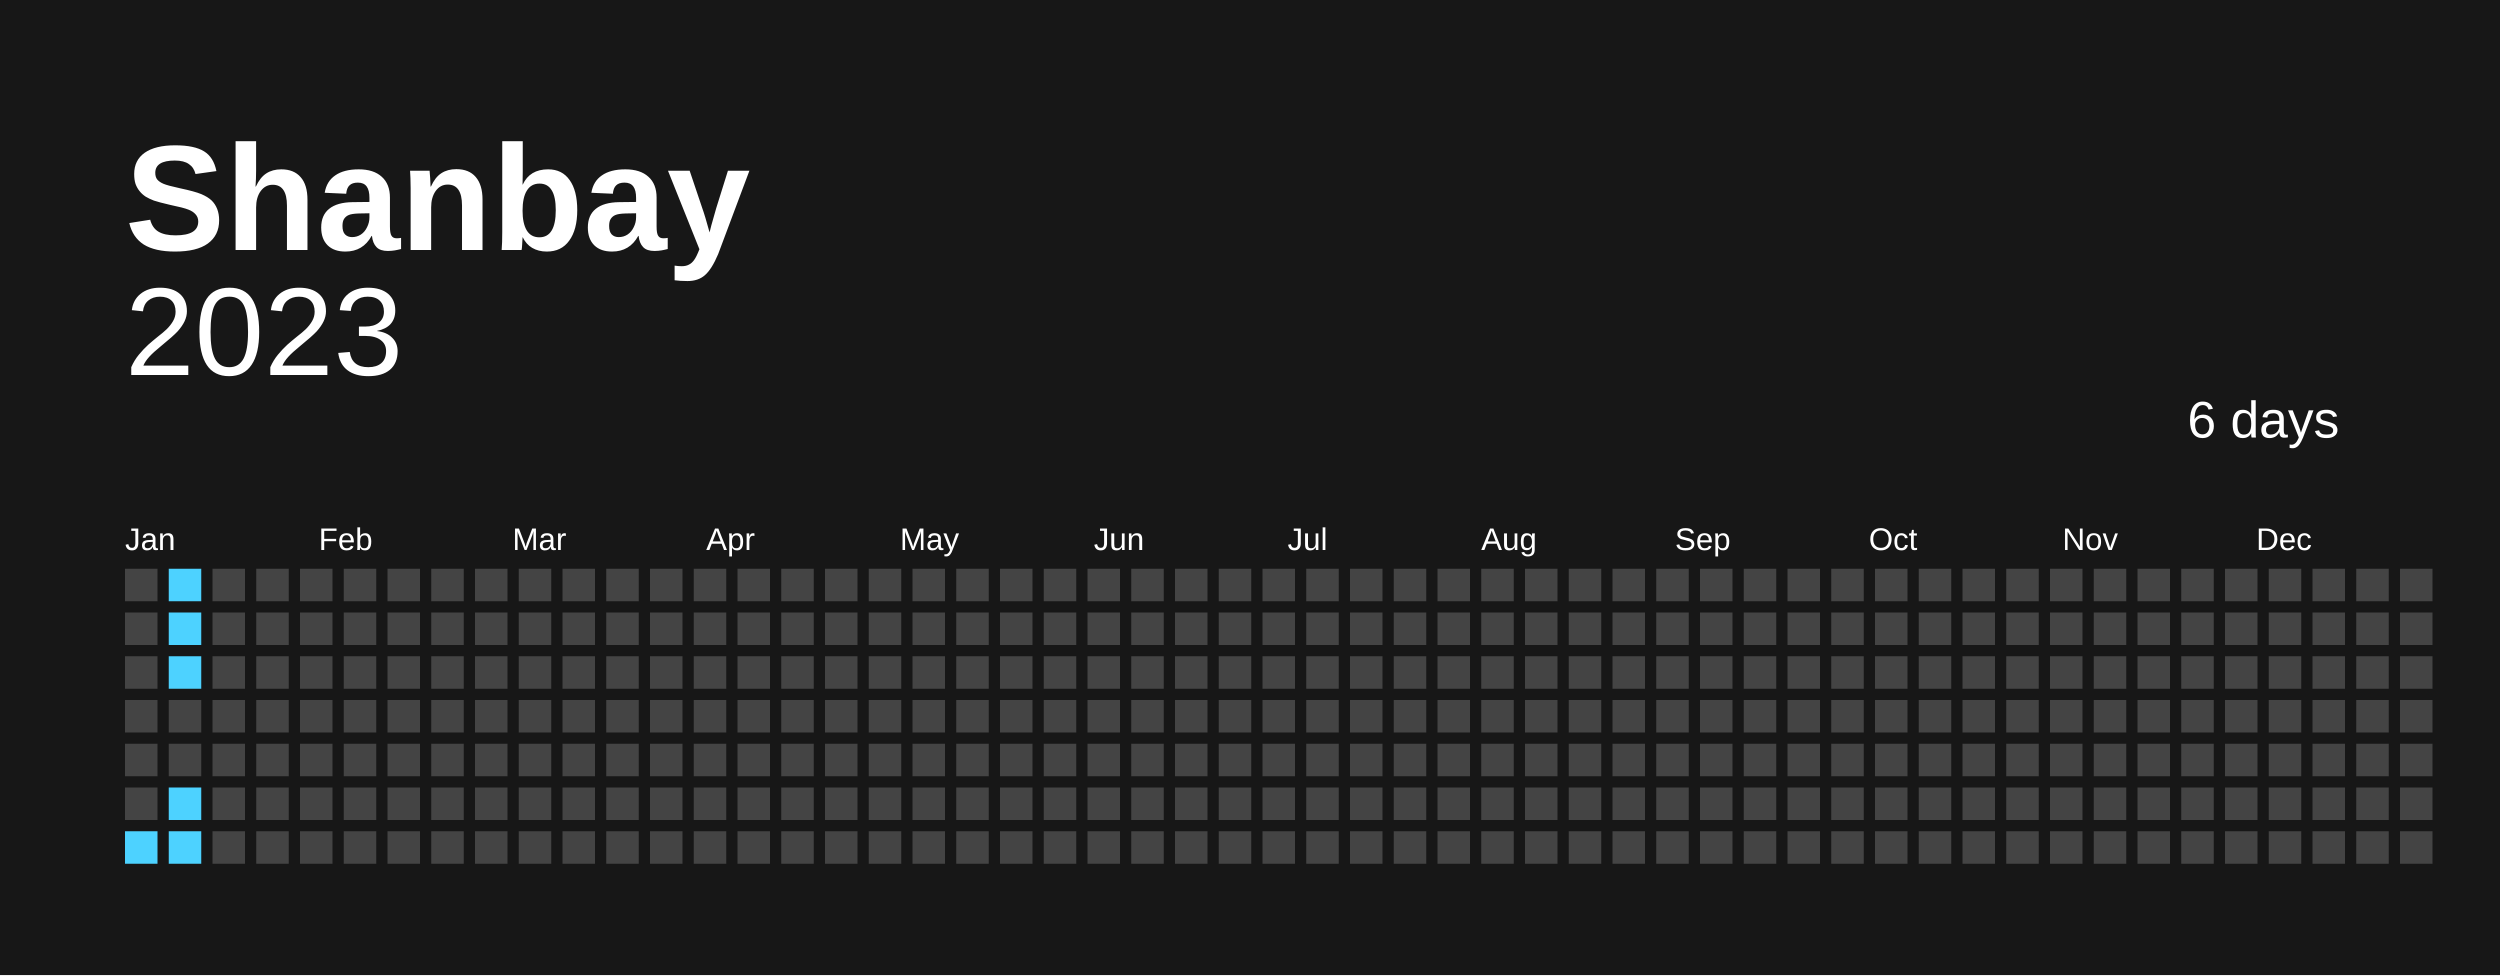
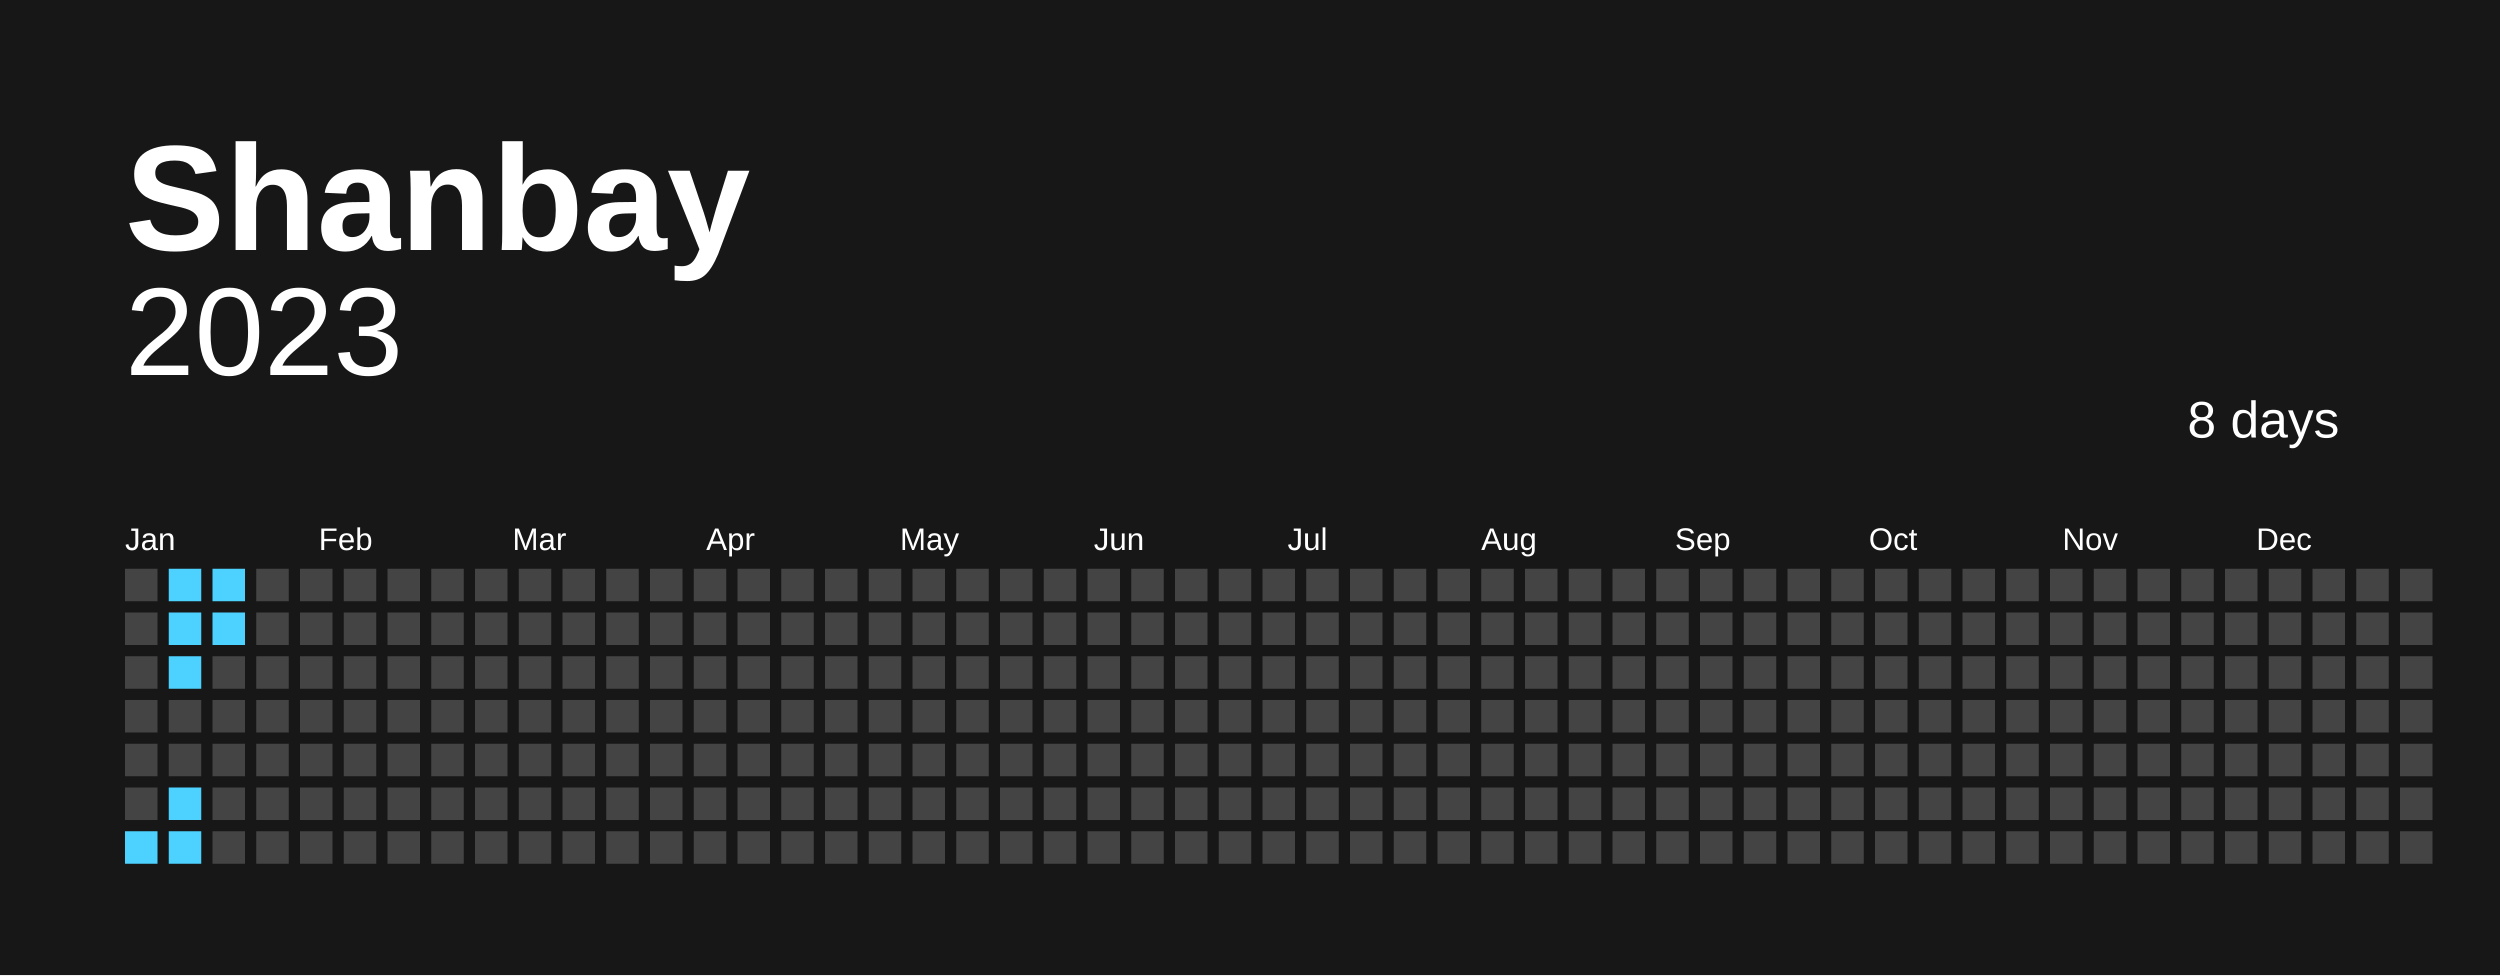
<svg xmlns="http://www.w3.org/2000/svg" baseProfile="full" height="78mm" version="1.1" viewBox="0,0,200,78" width="200mm">
  <defs />
  <rect fill="#171717" height="78" width="200" x="0" y="0" />
  <text fill="#FFFFFF" style="font-size:12px; font-family:Arial; font-weight:bold;" x="10" y="20">Shanbay</text>
  <text alignment-baseline="hanging" fill="#FFFFFF" style="font-size:10.0px; font-family:Arial;" x="10" y="30">2023</text>
-   <text alignment-baseline="hanging" fill="#FFFFFF" style="font-size:4.125px; font-family:Arial;" x="175" y="35">6 days</text>
+   <text alignment-baseline="hanging" fill="#FFFFFF" style="font-size:4.125px; font-family:Arial;" x="175" y="35">8 days</text>
  <text fill="#FFFFFF" style="font-size:2.5px; font-family:Arial" x="10.0" y="44">Jan</text>
  <text fill="#FFFFFF" style="font-size:2.5px; font-family:Arial" x="25.5" y="44">Feb</text>
  <text fill="#FFFFFF" style="font-size:2.5px; font-family:Arial" x="41.0" y="44">Mar</text>
  <text fill="#FFFFFF" style="font-size:2.5px; font-family:Arial" x="56.5" y="44">Apr</text>
  <text fill="#FFFFFF" style="font-size:2.5px; font-family:Arial" x="72.0" y="44">May</text>
  <text fill="#FFFFFF" style="font-size:2.5px; font-family:Arial" x="87.5" y="44">Jun</text>
  <text fill="#FFFFFF" style="font-size:2.5px; font-family:Arial" x="103.0" y="44">Jul</text>
  <text fill="#FFFFFF" style="font-size:2.5px; font-family:Arial" x="118.5" y="44">Aug</text>
  <text fill="#FFFFFF" style="font-size:2.5px; font-family:Arial" x="134.0" y="44">Sep</text>
  <text fill="#FFFFFF" style="font-size:2.5px; font-family:Arial" x="149.5" y="44">Oct</text>
  <text fill="#FFFFFF" style="font-size:2.5px; font-family:Arial" x="165.0" y="44">Nov</text>
  <text fill="#FFFFFF" style="font-size:2.5px; font-family:Arial" x="180.5" y="44">Dec</text>
  <rect fill="#444444" height="2.6" width="2.6" x="10.0" y="45.5" />
  <rect fill="#444444" height="2.6" width="2.6" x="10.0" y="49.0" />
  <rect fill="#444444" height="2.6" width="2.6" x="10.0" y="52.5" />
  <rect fill="#444444" height="2.6" width="2.6" x="10.0" y="56.0" />
  <rect fill="#444444" height="2.6" width="2.6" x="10.0" y="59.5" />
  <rect fill="#444444" height="2.6" width="2.6" x="10.0" y="63.0" />
  <rect fill="#4DD2FF" height="2.6" width="2.6" x="10.0" y="66.5" />
  <rect fill="#4DD2FF" height="2.6" width="2.6" x="13.5" y="45.5" />
  <rect fill="#4DD2FF" height="2.6" width="2.6" x="13.5" y="49.0" />
  <rect fill="#4DD2FF" height="2.6" width="2.6" x="13.5" y="52.5" />
  <rect fill="#444444" height="2.6" width="2.6" x="13.5" y="56.0" />
  <rect fill="#444444" height="2.6" width="2.6" x="13.5" y="59.5" />
  <rect fill="#4DD2FF" height="2.6" width="2.6" x="13.5" y="63.0" />
  <rect fill="#4DD2FF" height="2.6" width="2.6" x="13.5" y="66.5" />
-   <rect fill="#444444" height="2.6" width="2.6" x="17.0" y="45.5" />
-   <rect fill="#444444" height="2.6" width="2.6" x="17.0" y="49.0" />
+   <rect fill="#4DD2FF" height="2.6" width="2.6" x="17.0" y="45.5" />
+   <rect fill="#4DD2FF" height="2.6" width="2.6" x="17.0" y="49.0" />
  <rect fill="#444444" height="2.6" width="2.6" x="17.0" y="52.5" />
  <rect fill="#444444" height="2.6" width="2.6" x="17.0" y="56.0" />
  <rect fill="#444444" height="2.6" width="2.6" x="17.0" y="59.5" />
  <rect fill="#444444" height="2.6" width="2.6" x="17.0" y="63.0" />
  <rect fill="#444444" height="2.6" width="2.6" x="17.0" y="66.5" />
  <rect fill="#444444" height="2.6" width="2.6" x="20.5" y="45.5" />
  <rect fill="#444444" height="2.6" width="2.6" x="20.5" y="49.0" />
  <rect fill="#444444" height="2.6" width="2.6" x="20.5" y="52.5" />
  <rect fill="#444444" height="2.6" width="2.6" x="20.5" y="56.0" />
  <rect fill="#444444" height="2.6" width="2.6" x="20.5" y="59.5" />
  <rect fill="#444444" height="2.6" width="2.6" x="20.5" y="63.0" />
  <rect fill="#444444" height="2.6" width="2.6" x="20.5" y="66.5" />
  <rect fill="#444444" height="2.6" width="2.6" x="24.0" y="45.5" />
  <rect fill="#444444" height="2.6" width="2.6" x="24.0" y="49.0" />
  <rect fill="#444444" height="2.6" width="2.6" x="24.0" y="52.5" />
  <rect fill="#444444" height="2.6" width="2.6" x="24.0" y="56.0" />
  <rect fill="#444444" height="2.6" width="2.6" x="24.0" y="59.5" />
  <rect fill="#444444" height="2.6" width="2.6" x="24.0" y="63.0" />
  <rect fill="#444444" height="2.6" width="2.6" x="24.0" y="66.5" />
  <rect fill="#444444" height="2.6" width="2.6" x="27.5" y="45.5" />
  <rect fill="#444444" height="2.6" width="2.6" x="27.5" y="49.0" />
  <rect fill="#444444" height="2.6" width="2.6" x="27.5" y="52.5" />
  <rect fill="#444444" height="2.6" width="2.6" x="27.5" y="56.0" />
  <rect fill="#444444" height="2.6" width="2.6" x="27.5" y="59.5" />
  <rect fill="#444444" height="2.6" width="2.6" x="27.5" y="63.0" />
  <rect fill="#444444" height="2.6" width="2.6" x="27.5" y="66.5" />
  <rect fill="#444444" height="2.6" width="2.6" x="31.0" y="45.5" />
  <rect fill="#444444" height="2.6" width="2.6" x="31.0" y="49.0" />
  <rect fill="#444444" height="2.6" width="2.6" x="31.0" y="52.5" />
  <rect fill="#444444" height="2.6" width="2.6" x="31.0" y="56.0" />
  <rect fill="#444444" height="2.6" width="2.6" x="31.0" y="59.5" />
  <rect fill="#444444" height="2.6" width="2.6" x="31.0" y="63.0" />
  <rect fill="#444444" height="2.6" width="2.6" x="31.0" y="66.5" />
  <rect fill="#444444" height="2.6" width="2.6" x="34.5" y="45.5" />
  <rect fill="#444444" height="2.6" width="2.6" x="34.5" y="49.0" />
  <rect fill="#444444" height="2.6" width="2.6" x="34.5" y="52.5" />
  <rect fill="#444444" height="2.6" width="2.6" x="34.5" y="56.0" />
  <rect fill="#444444" height="2.6" width="2.6" x="34.5" y="59.5" />
  <rect fill="#444444" height="2.6" width="2.6" x="34.5" y="63.0" />
  <rect fill="#444444" height="2.6" width="2.6" x="34.5" y="66.5" />
  <rect fill="#444444" height="2.6" width="2.6" x="38.0" y="45.5" />
  <rect fill="#444444" height="2.6" width="2.6" x="38.0" y="49.0" />
  <rect fill="#444444" height="2.6" width="2.6" x="38.0" y="52.5" />
  <rect fill="#444444" height="2.6" width="2.6" x="38.0" y="56.0" />
  <rect fill="#444444" height="2.6" width="2.6" x="38.0" y="59.5" />
  <rect fill="#444444" height="2.6" width="2.6" x="38.0" y="63.0" />
  <rect fill="#444444" height="2.6" width="2.6" x="38.0" y="66.5" />
  <rect fill="#444444" height="2.6" width="2.6" x="41.5" y="45.5" />
  <rect fill="#444444" height="2.6" width="2.6" x="41.5" y="49.0" />
  <rect fill="#444444" height="2.6" width="2.6" x="41.5" y="52.5" />
  <rect fill="#444444" height="2.6" width="2.6" x="41.5" y="56.0" />
  <rect fill="#444444" height="2.6" width="2.6" x="41.5" y="59.5" />
  <rect fill="#444444" height="2.6" width="2.6" x="41.5" y="63.0" />
  <rect fill="#444444" height="2.6" width="2.6" x="41.5" y="66.5" />
  <rect fill="#444444" height="2.6" width="2.6" x="45.0" y="45.5" />
  <rect fill="#444444" height="2.6" width="2.6" x="45.0" y="49.0" />
  <rect fill="#444444" height="2.6" width="2.6" x="45.0" y="52.5" />
  <rect fill="#444444" height="2.6" width="2.6" x="45.0" y="56.0" />
  <rect fill="#444444" height="2.6" width="2.6" x="45.0" y="59.5" />
  <rect fill="#444444" height="2.6" width="2.6" x="45.0" y="63.0" />
  <rect fill="#444444" height="2.6" width="2.6" x="45.0" y="66.5" />
  <rect fill="#444444" height="2.6" width="2.6" x="48.5" y="45.5" />
  <rect fill="#444444" height="2.6" width="2.6" x="48.5" y="49.0" />
  <rect fill="#444444" height="2.6" width="2.6" x="48.5" y="52.5" />
  <rect fill="#444444" height="2.6" width="2.6" x="48.5" y="56.0" />
  <rect fill="#444444" height="2.6" width="2.6" x="48.5" y="59.5" />
  <rect fill="#444444" height="2.6" width="2.6" x="48.5" y="63.0" />
  <rect fill="#444444" height="2.6" width="2.6" x="48.5" y="66.5" />
  <rect fill="#444444" height="2.6" width="2.6" x="52.0" y="45.5" />
  <rect fill="#444444" height="2.6" width="2.6" x="52.0" y="49.0" />
  <rect fill="#444444" height="2.6" width="2.6" x="52.0" y="52.5" />
  <rect fill="#444444" height="2.6" width="2.6" x="52.0" y="56.0" />
  <rect fill="#444444" height="2.6" width="2.6" x="52.0" y="59.5" />
  <rect fill="#444444" height="2.6" width="2.6" x="52.0" y="63.0" />
  <rect fill="#444444" height="2.6" width="2.6" x="52.0" y="66.5" />
  <rect fill="#444444" height="2.6" width="2.6" x="55.5" y="45.5" />
  <rect fill="#444444" height="2.6" width="2.6" x="55.5" y="49.0" />
  <rect fill="#444444" height="2.6" width="2.6" x="55.5" y="52.5" />
  <rect fill="#444444" height="2.6" width="2.6" x="55.5" y="56.0" />
  <rect fill="#444444" height="2.6" width="2.6" x="55.5" y="59.5" />
  <rect fill="#444444" height="2.6" width="2.6" x="55.5" y="63.0" />
  <rect fill="#444444" height="2.6" width="2.6" x="55.5" y="66.5" />
  <rect fill="#444444" height="2.6" width="2.6" x="59.0" y="45.5" />
  <rect fill="#444444" height="2.6" width="2.6" x="59.0" y="49.0" />
  <rect fill="#444444" height="2.6" width="2.6" x="59.0" y="52.5" />
  <rect fill="#444444" height="2.6" width="2.6" x="59.0" y="56.0" />
  <rect fill="#444444" height="2.6" width="2.6" x="59.0" y="59.5" />
  <rect fill="#444444" height="2.6" width="2.6" x="59.0" y="63.0" />
  <rect fill="#444444" height="2.6" width="2.6" x="59.0" y="66.5" />
  <rect fill="#444444" height="2.6" width="2.6" x="62.5" y="45.5" />
  <rect fill="#444444" height="2.6" width="2.6" x="62.5" y="49.0" />
  <rect fill="#444444" height="2.6" width="2.6" x="62.5" y="52.5" />
  <rect fill="#444444" height="2.6" width="2.6" x="62.5" y="56.0" />
  <rect fill="#444444" height="2.6" width="2.6" x="62.5" y="59.5" />
  <rect fill="#444444" height="2.6" width="2.6" x="62.5" y="63.0" />
  <rect fill="#444444" height="2.6" width="2.6" x="62.5" y="66.5" />
  <rect fill="#444444" height="2.6" width="2.6" x="66.0" y="45.5" />
  <rect fill="#444444" height="2.6" width="2.6" x="66.0" y="49.0" />
  <rect fill="#444444" height="2.6" width="2.6" x="66.0" y="52.5" />
  <rect fill="#444444" height="2.6" width="2.6" x="66.0" y="56.0" />
  <rect fill="#444444" height="2.6" width="2.6" x="66.0" y="59.5" />
  <rect fill="#444444" height="2.6" width="2.6" x="66.0" y="63.0" />
  <rect fill="#444444" height="2.6" width="2.6" x="66.0" y="66.5" />
  <rect fill="#444444" height="2.6" width="2.6" x="69.5" y="45.5" />
  <rect fill="#444444" height="2.6" width="2.6" x="69.5" y="49.0" />
  <rect fill="#444444" height="2.6" width="2.6" x="69.5" y="52.5" />
  <rect fill="#444444" height="2.6" width="2.6" x="69.5" y="56.0" />
  <rect fill="#444444" height="2.6" width="2.6" x="69.5" y="59.5" />
  <rect fill="#444444" height="2.6" width="2.6" x="69.5" y="63.0" />
  <rect fill="#444444" height="2.6" width="2.6" x="69.5" y="66.5" />
  <rect fill="#444444" height="2.6" width="2.6" x="73.0" y="45.5" />
  <rect fill="#444444" height="2.6" width="2.6" x="73.0" y="49.0" />
  <rect fill="#444444" height="2.6" width="2.6" x="73.0" y="52.5" />
  <rect fill="#444444" height="2.6" width="2.6" x="73.0" y="56.0" />
  <rect fill="#444444" height="2.6" width="2.6" x="73.0" y="59.5" />
  <rect fill="#444444" height="2.6" width="2.6" x="73.0" y="63.0" />
  <rect fill="#444444" height="2.6" width="2.6" x="73.0" y="66.5" />
  <rect fill="#444444" height="2.6" width="2.6" x="76.5" y="45.5" />
  <rect fill="#444444" height="2.6" width="2.6" x="76.5" y="49.0" />
  <rect fill="#444444" height="2.6" width="2.6" x="76.5" y="52.5" />
  <rect fill="#444444" height="2.6" width="2.6" x="76.5" y="56.0" />
  <rect fill="#444444" height="2.6" width="2.6" x="76.5" y="59.5" />
  <rect fill="#444444" height="2.6" width="2.6" x="76.5" y="63.0" />
  <rect fill="#444444" height="2.6" width="2.6" x="76.5" y="66.5" />
  <rect fill="#444444" height="2.6" width="2.6" x="80.0" y="45.5" />
  <rect fill="#444444" height="2.6" width="2.6" x="80.0" y="49.0" />
  <rect fill="#444444" height="2.6" width="2.6" x="80.0" y="52.5" />
  <rect fill="#444444" height="2.6" width="2.6" x="80.0" y="56.0" />
  <rect fill="#444444" height="2.6" width="2.6" x="80.0" y="59.5" />
  <rect fill="#444444" height="2.6" width="2.6" x="80.0" y="63.0" />
  <rect fill="#444444" height="2.6" width="2.6" x="80.0" y="66.5" />
  <rect fill="#444444" height="2.6" width="2.6" x="83.5" y="45.5" />
  <rect fill="#444444" height="2.6" width="2.6" x="83.5" y="49.0" />
  <rect fill="#444444" height="2.6" width="2.6" x="83.5" y="52.5" />
  <rect fill="#444444" height="2.6" width="2.6" x="83.5" y="56.0" />
  <rect fill="#444444" height="2.6" width="2.6" x="83.5" y="59.5" />
  <rect fill="#444444" height="2.6" width="2.6" x="83.5" y="63.0" />
  <rect fill="#444444" height="2.6" width="2.6" x="83.5" y="66.5" />
  <rect fill="#444444" height="2.6" width="2.6" x="87.0" y="45.5" />
  <rect fill="#444444" height="2.6" width="2.6" x="87.0" y="49.0" />
  <rect fill="#444444" height="2.6" width="2.6" x="87.0" y="52.5" />
  <rect fill="#444444" height="2.6" width="2.6" x="87.0" y="56.0" />
  <rect fill="#444444" height="2.6" width="2.6" x="87.0" y="59.5" />
  <rect fill="#444444" height="2.6" width="2.6" x="87.0" y="63.0" />
  <rect fill="#444444" height="2.6" width="2.6" x="87.0" y="66.5" />
  <rect fill="#444444" height="2.6" width="2.6" x="90.5" y="45.5" />
  <rect fill="#444444" height="2.6" width="2.6" x="90.5" y="49.0" />
  <rect fill="#444444" height="2.6" width="2.6" x="90.5" y="52.5" />
  <rect fill="#444444" height="2.6" width="2.6" x="90.5" y="56.0" />
  <rect fill="#444444" height="2.6" width="2.6" x="90.5" y="59.5" />
  <rect fill="#444444" height="2.6" width="2.6" x="90.5" y="63.0" />
  <rect fill="#444444" height="2.6" width="2.6" x="90.5" y="66.5" />
  <rect fill="#444444" height="2.6" width="2.6" x="94.0" y="45.5" />
  <rect fill="#444444" height="2.6" width="2.6" x="94.0" y="49.0" />
  <rect fill="#444444" height="2.6" width="2.6" x="94.0" y="52.5" />
  <rect fill="#444444" height="2.6" width="2.6" x="94.0" y="56.0" />
  <rect fill="#444444" height="2.6" width="2.6" x="94.0" y="59.5" />
  <rect fill="#444444" height="2.6" width="2.6" x="94.0" y="63.0" />
  <rect fill="#444444" height="2.6" width="2.6" x="94.0" y="66.5" />
  <rect fill="#444444" height="2.6" width="2.6" x="97.5" y="45.5" />
  <rect fill="#444444" height="2.6" width="2.6" x="97.5" y="49.0" />
  <rect fill="#444444" height="2.6" width="2.6" x="97.5" y="52.5" />
  <rect fill="#444444" height="2.6" width="2.6" x="97.5" y="56.0" />
  <rect fill="#444444" height="2.6" width="2.6" x="97.5" y="59.5" />
  <rect fill="#444444" height="2.6" width="2.6" x="97.5" y="63.0" />
  <rect fill="#444444" height="2.6" width="2.6" x="97.5" y="66.5" />
  <rect fill="#444444" height="2.6" width="2.6" x="101.0" y="45.5" />
  <rect fill="#444444" height="2.6" width="2.6" x="101.0" y="49.0" />
  <rect fill="#444444" height="2.6" width="2.6" x="101.0" y="52.5" />
  <rect fill="#444444" height="2.6" width="2.6" x="101.0" y="56.0" />
  <rect fill="#444444" height="2.6" width="2.6" x="101.0" y="59.5" />
  <rect fill="#444444" height="2.6" width="2.6" x="101.0" y="63.0" />
  <rect fill="#444444" height="2.6" width="2.6" x="101.0" y="66.5" />
  <rect fill="#444444" height="2.6" width="2.6" x="104.5" y="45.5" />
  <rect fill="#444444" height="2.6" width="2.6" x="104.5" y="49.0" />
  <rect fill="#444444" height="2.6" width="2.6" x="104.5" y="52.5" />
  <rect fill="#444444" height="2.6" width="2.6" x="104.5" y="56.0" />
  <rect fill="#444444" height="2.6" width="2.6" x="104.5" y="59.5" />
  <rect fill="#444444" height="2.6" width="2.6" x="104.5" y="63.0" />
  <rect fill="#444444" height="2.6" width="2.6" x="104.5" y="66.5" />
  <rect fill="#444444" height="2.6" width="2.6" x="108.0" y="45.5" />
  <rect fill="#444444" height="2.6" width="2.6" x="108.0" y="49.0" />
  <rect fill="#444444" height="2.6" width="2.6" x="108.0" y="52.5" />
  <rect fill="#444444" height="2.6" width="2.6" x="108.0" y="56.0" />
  <rect fill="#444444" height="2.6" width="2.6" x="108.0" y="59.5" />
  <rect fill="#444444" height="2.6" width="2.6" x="108.0" y="63.0" />
  <rect fill="#444444" height="2.6" width="2.6" x="108.0" y="66.5" />
  <rect fill="#444444" height="2.6" width="2.6" x="111.5" y="45.5" />
  <rect fill="#444444" height="2.6" width="2.6" x="111.5" y="49.0" />
  <rect fill="#444444" height="2.6" width="2.6" x="111.5" y="52.5" />
  <rect fill="#444444" height="2.6" width="2.6" x="111.5" y="56.0" />
  <rect fill="#444444" height="2.6" width="2.6" x="111.5" y="59.5" />
  <rect fill="#444444" height="2.6" width="2.6" x="111.5" y="63.0" />
  <rect fill="#444444" height="2.6" width="2.6" x="111.5" y="66.5" />
  <rect fill="#444444" height="2.6" width="2.6" x="115.0" y="45.5" />
  <rect fill="#444444" height="2.6" width="2.6" x="115.0" y="49.0" />
  <rect fill="#444444" height="2.6" width="2.6" x="115.0" y="52.5" />
  <rect fill="#444444" height="2.6" width="2.6" x="115.0" y="56.0" />
  <rect fill="#444444" height="2.6" width="2.6" x="115.0" y="59.5" />
  <rect fill="#444444" height="2.6" width="2.6" x="115.0" y="63.0" />
  <rect fill="#444444" height="2.6" width="2.6" x="115.0" y="66.5" />
  <rect fill="#444444" height="2.6" width="2.6" x="118.5" y="45.5" />
  <rect fill="#444444" height="2.6" width="2.6" x="118.5" y="49.0" />
  <rect fill="#444444" height="2.6" width="2.6" x="118.5" y="52.5" />
  <rect fill="#444444" height="2.6" width="2.6" x="118.5" y="56.0" />
  <rect fill="#444444" height="2.6" width="2.6" x="118.5" y="59.5" />
  <rect fill="#444444" height="2.6" width="2.6" x="118.5" y="63.0" />
  <rect fill="#444444" height="2.6" width="2.6" x="118.5" y="66.5" />
  <rect fill="#444444" height="2.6" width="2.6" x="122.0" y="45.5" />
  <rect fill="#444444" height="2.6" width="2.6" x="122.0" y="49.0" />
  <rect fill="#444444" height="2.6" width="2.6" x="122.0" y="52.5" />
  <rect fill="#444444" height="2.6" width="2.6" x="122.0" y="56.0" />
  <rect fill="#444444" height="2.6" width="2.6" x="122.0" y="59.5" />
  <rect fill="#444444" height="2.6" width="2.6" x="122.0" y="63.0" />
  <rect fill="#444444" height="2.6" width="2.6" x="122.0" y="66.5" />
  <rect fill="#444444" height="2.6" width="2.6" x="125.5" y="45.5" />
  <rect fill="#444444" height="2.6" width="2.6" x="125.5" y="49.0" />
  <rect fill="#444444" height="2.6" width="2.6" x="125.5" y="52.5" />
  <rect fill="#444444" height="2.6" width="2.6" x="125.5" y="56.0" />
  <rect fill="#444444" height="2.6" width="2.6" x="125.5" y="59.5" />
  <rect fill="#444444" height="2.6" width="2.6" x="125.5" y="63.0" />
  <rect fill="#444444" height="2.6" width="2.6" x="125.5" y="66.5" />
  <rect fill="#444444" height="2.6" width="2.6" x="129.0" y="45.5" />
  <rect fill="#444444" height="2.6" width="2.6" x="129.0" y="49.0" />
  <rect fill="#444444" height="2.6" width="2.6" x="129.0" y="52.5" />
  <rect fill="#444444" height="2.6" width="2.6" x="129.0" y="56.0" />
  <rect fill="#444444" height="2.6" width="2.6" x="129.0" y="59.5" />
  <rect fill="#444444" height="2.6" width="2.6" x="129.0" y="63.0" />
  <rect fill="#444444" height="2.6" width="2.6" x="129.0" y="66.5" />
  <rect fill="#444444" height="2.6" width="2.6" x="132.5" y="45.5" />
  <rect fill="#444444" height="2.6" width="2.6" x="132.5" y="49.0" />
  <rect fill="#444444" height="2.6" width="2.6" x="132.5" y="52.5" />
  <rect fill="#444444" height="2.6" width="2.6" x="132.5" y="56.0" />
  <rect fill="#444444" height="2.6" width="2.6" x="132.5" y="59.5" />
  <rect fill="#444444" height="2.6" width="2.6" x="132.5" y="63.0" />
  <rect fill="#444444" height="2.6" width="2.6" x="132.5" y="66.5" />
  <rect fill="#444444" height="2.6" width="2.6" x="136.0" y="45.5" />
  <rect fill="#444444" height="2.6" width="2.6" x="136.0" y="49.0" />
  <rect fill="#444444" height="2.6" width="2.6" x="136.0" y="52.5" />
  <rect fill="#444444" height="2.6" width="2.6" x="136.0" y="56.0" />
  <rect fill="#444444" height="2.6" width="2.6" x="136.0" y="59.5" />
  <rect fill="#444444" height="2.6" width="2.6" x="136.0" y="63.0" />
  <rect fill="#444444" height="2.6" width="2.6" x="136.0" y="66.5" />
  <rect fill="#444444" height="2.6" width="2.6" x="139.5" y="45.5" />
  <rect fill="#444444" height="2.6" width="2.6" x="139.5" y="49.0" />
  <rect fill="#444444" height="2.6" width="2.6" x="139.5" y="52.5" />
  <rect fill="#444444" height="2.6" width="2.6" x="139.5" y="56.0" />
  <rect fill="#444444" height="2.6" width="2.6" x="139.5" y="59.5" />
  <rect fill="#444444" height="2.6" width="2.6" x="139.5" y="63.0" />
  <rect fill="#444444" height="2.6" width="2.6" x="139.5" y="66.5" />
  <rect fill="#444444" height="2.6" width="2.6" x="143.0" y="45.5" />
  <rect fill="#444444" height="2.6" width="2.6" x="143.0" y="49.0" />
  <rect fill="#444444" height="2.6" width="2.6" x="143.0" y="52.5" />
  <rect fill="#444444" height="2.6" width="2.6" x="143.0" y="56.0" />
  <rect fill="#444444" height="2.6" width="2.6" x="143.0" y="59.5" />
  <rect fill="#444444" height="2.6" width="2.6" x="143.0" y="63.0" />
  <rect fill="#444444" height="2.6" width="2.6" x="143.0" y="66.5" />
  <rect fill="#444444" height="2.6" width="2.6" x="146.5" y="45.5" />
  <rect fill="#444444" height="2.6" width="2.6" x="146.5" y="49.0" />
  <rect fill="#444444" height="2.6" width="2.6" x="146.5" y="52.5" />
  <rect fill="#444444" height="2.6" width="2.6" x="146.5" y="56.0" />
  <rect fill="#444444" height="2.6" width="2.6" x="146.5" y="59.5" />
  <rect fill="#444444" height="2.6" width="2.6" x="146.5" y="63.0" />
  <rect fill="#444444" height="2.6" width="2.6" x="146.5" y="66.5" />
  <rect fill="#444444" height="2.6" width="2.6" x="150.0" y="45.5" />
  <rect fill="#444444" height="2.6" width="2.6" x="150.0" y="49.0" />
  <rect fill="#444444" height="2.6" width="2.6" x="150.0" y="52.5" />
  <rect fill="#444444" height="2.6" width="2.6" x="150.0" y="56.0" />
  <rect fill="#444444" height="2.6" width="2.6" x="150.0" y="59.5" />
  <rect fill="#444444" height="2.6" width="2.6" x="150.0" y="63.0" />
  <rect fill="#444444" height="2.6" width="2.6" x="150.0" y="66.5" />
  <rect fill="#444444" height="2.6" width="2.6" x="153.5" y="45.5" />
  <rect fill="#444444" height="2.6" width="2.6" x="153.5" y="49.0" />
  <rect fill="#444444" height="2.6" width="2.6" x="153.5" y="52.5" />
  <rect fill="#444444" height="2.6" width="2.6" x="153.5" y="56.0" />
  <rect fill="#444444" height="2.6" width="2.6" x="153.5" y="59.5" />
  <rect fill="#444444" height="2.6" width="2.6" x="153.5" y="63.0" />
  <rect fill="#444444" height="2.6" width="2.6" x="153.5" y="66.5" />
  <rect fill="#444444" height="2.6" width="2.6" x="157.0" y="45.5" />
  <rect fill="#444444" height="2.6" width="2.6" x="157.0" y="49.0" />
  <rect fill="#444444" height="2.6" width="2.6" x="157.0" y="52.5" />
  <rect fill="#444444" height="2.6" width="2.6" x="157.0" y="56.0" />
  <rect fill="#444444" height="2.6" width="2.6" x="157.0" y="59.5" />
  <rect fill="#444444" height="2.6" width="2.6" x="157.0" y="63.0" />
  <rect fill="#444444" height="2.6" width="2.6" x="157.0" y="66.5" />
  <rect fill="#444444" height="2.6" width="2.6" x="160.5" y="45.5" />
  <rect fill="#444444" height="2.6" width="2.6" x="160.5" y="49.0" />
  <rect fill="#444444" height="2.6" width="2.6" x="160.5" y="52.5" />
  <rect fill="#444444" height="2.6" width="2.6" x="160.5" y="56.0" />
  <rect fill="#444444" height="2.6" width="2.6" x="160.5" y="59.5" />
  <rect fill="#444444" height="2.6" width="2.6" x="160.5" y="63.0" />
  <rect fill="#444444" height="2.6" width="2.6" x="160.5" y="66.5" />
  <rect fill="#444444" height="2.6" width="2.6" x="164.0" y="45.5" />
  <rect fill="#444444" height="2.6" width="2.6" x="164.0" y="49.0" />
  <rect fill="#444444" height="2.6" width="2.6" x="164.0" y="52.5" />
  <rect fill="#444444" height="2.6" width="2.6" x="164.0" y="56.0" />
  <rect fill="#444444" height="2.6" width="2.6" x="164.0" y="59.5" />
  <rect fill="#444444" height="2.6" width="2.6" x="164.0" y="63.0" />
  <rect fill="#444444" height="2.6" width="2.6" x="164.0" y="66.5" />
  <rect fill="#444444" height="2.6" width="2.6" x="167.5" y="45.5" />
  <rect fill="#444444" height="2.6" width="2.6" x="167.5" y="49.0" />
  <rect fill="#444444" height="2.6" width="2.6" x="167.5" y="52.5" />
  <rect fill="#444444" height="2.6" width="2.6" x="167.5" y="56.0" />
  <rect fill="#444444" height="2.6" width="2.6" x="167.5" y="59.5" />
  <rect fill="#444444" height="2.6" width="2.6" x="167.5" y="63.0" />
  <rect fill="#444444" height="2.6" width="2.6" x="167.5" y="66.5" />
  <rect fill="#444444" height="2.6" width="2.6" x="171.0" y="45.5" />
  <rect fill="#444444" height="2.6" width="2.6" x="171.0" y="49.0" />
  <rect fill="#444444" height="2.6" width="2.6" x="171.0" y="52.5" />
  <rect fill="#444444" height="2.6" width="2.6" x="171.0" y="56.0" />
  <rect fill="#444444" height="2.6" width="2.6" x="171.0" y="59.5" />
  <rect fill="#444444" height="2.6" width="2.6" x="171.0" y="63.0" />
  <rect fill="#444444" height="2.6" width="2.6" x="171.0" y="66.5" />
  <rect fill="#444444" height="2.6" width="2.6" x="174.5" y="45.5" />
  <rect fill="#444444" height="2.6" width="2.6" x="174.5" y="49.0" />
  <rect fill="#444444" height="2.6" width="2.6" x="174.5" y="52.5" />
  <rect fill="#444444" height="2.6" width="2.6" x="174.5" y="56.0" />
  <rect fill="#444444" height="2.6" width="2.6" x="174.5" y="59.5" />
  <rect fill="#444444" height="2.6" width="2.6" x="174.5" y="63.0" />
  <rect fill="#444444" height="2.6" width="2.6" x="174.5" y="66.5" />
  <rect fill="#444444" height="2.6" width="2.6" x="178.0" y="45.5" />
  <rect fill="#444444" height="2.6" width="2.6" x="178.0" y="49.0" />
  <rect fill="#444444" height="2.6" width="2.6" x="178.0" y="52.5" />
  <rect fill="#444444" height="2.6" width="2.6" x="178.0" y="56.0" />
  <rect fill="#444444" height="2.6" width="2.6" x="178.0" y="59.5" />
  <rect fill="#444444" height="2.6" width="2.6" x="178.0" y="63.0" />
  <rect fill="#444444" height="2.6" width="2.6" x="178.0" y="66.5" />
  <rect fill="#444444" height="2.6" width="2.6" x="181.5" y="45.5" />
  <rect fill="#444444" height="2.6" width="2.6" x="181.5" y="49.0" />
  <rect fill="#444444" height="2.6" width="2.6" x="181.5" y="52.5" />
  <rect fill="#444444" height="2.6" width="2.6" x="181.5" y="56.0" />
  <rect fill="#444444" height="2.6" width="2.6" x="181.5" y="59.5" />
  <rect fill="#444444" height="2.6" width="2.6" x="181.5" y="63.0" />
  <rect fill="#444444" height="2.6" width="2.6" x="181.5" y="66.5" />
  <rect fill="#444444" height="2.6" width="2.6" x="185.0" y="45.5" />
  <rect fill="#444444" height="2.6" width="2.6" x="185.0" y="49.0" />
  <rect fill="#444444" height="2.6" width="2.6" x="185.0" y="52.5" />
  <rect fill="#444444" height="2.6" width="2.6" x="185.0" y="56.0" />
  <rect fill="#444444" height="2.6" width="2.6" x="185.0" y="59.5" />
  <rect fill="#444444" height="2.6" width="2.6" x="185.0" y="63.0" />
  <rect fill="#444444" height="2.6" width="2.6" x="185.0" y="66.5" />
  <rect fill="#444444" height="2.6" width="2.6" x="188.5" y="45.5" />
  <rect fill="#444444" height="2.6" width="2.6" x="188.5" y="49.0" />
  <rect fill="#444444" height="2.6" width="2.6" x="188.5" y="52.5" />
  <rect fill="#444444" height="2.6" width="2.6" x="188.5" y="56.0" />
  <rect fill="#444444" height="2.6" width="2.6" x="188.5" y="59.5" />
  <rect fill="#444444" height="2.6" width="2.6" x="188.5" y="63.0" />
  <rect fill="#444444" height="2.6" width="2.6" x="188.5" y="66.5" />
  <rect fill="#444444" height="2.6" width="2.6" x="192.0" y="45.5" />
  <rect fill="#444444" height="2.6" width="2.6" x="192.0" y="49.0" />
  <rect fill="#444444" height="2.6" width="2.6" x="192.0" y="52.5" />
  <rect fill="#444444" height="2.6" width="2.6" x="192.0" y="56.0" />
  <rect fill="#444444" height="2.6" width="2.6" x="192.0" y="59.5" />
  <rect fill="#444444" height="2.6" width="2.6" x="192.0" y="63.0" />
  <rect fill="#444444" height="2.6" width="2.6" x="192.0" y="66.5" />
</svg>
